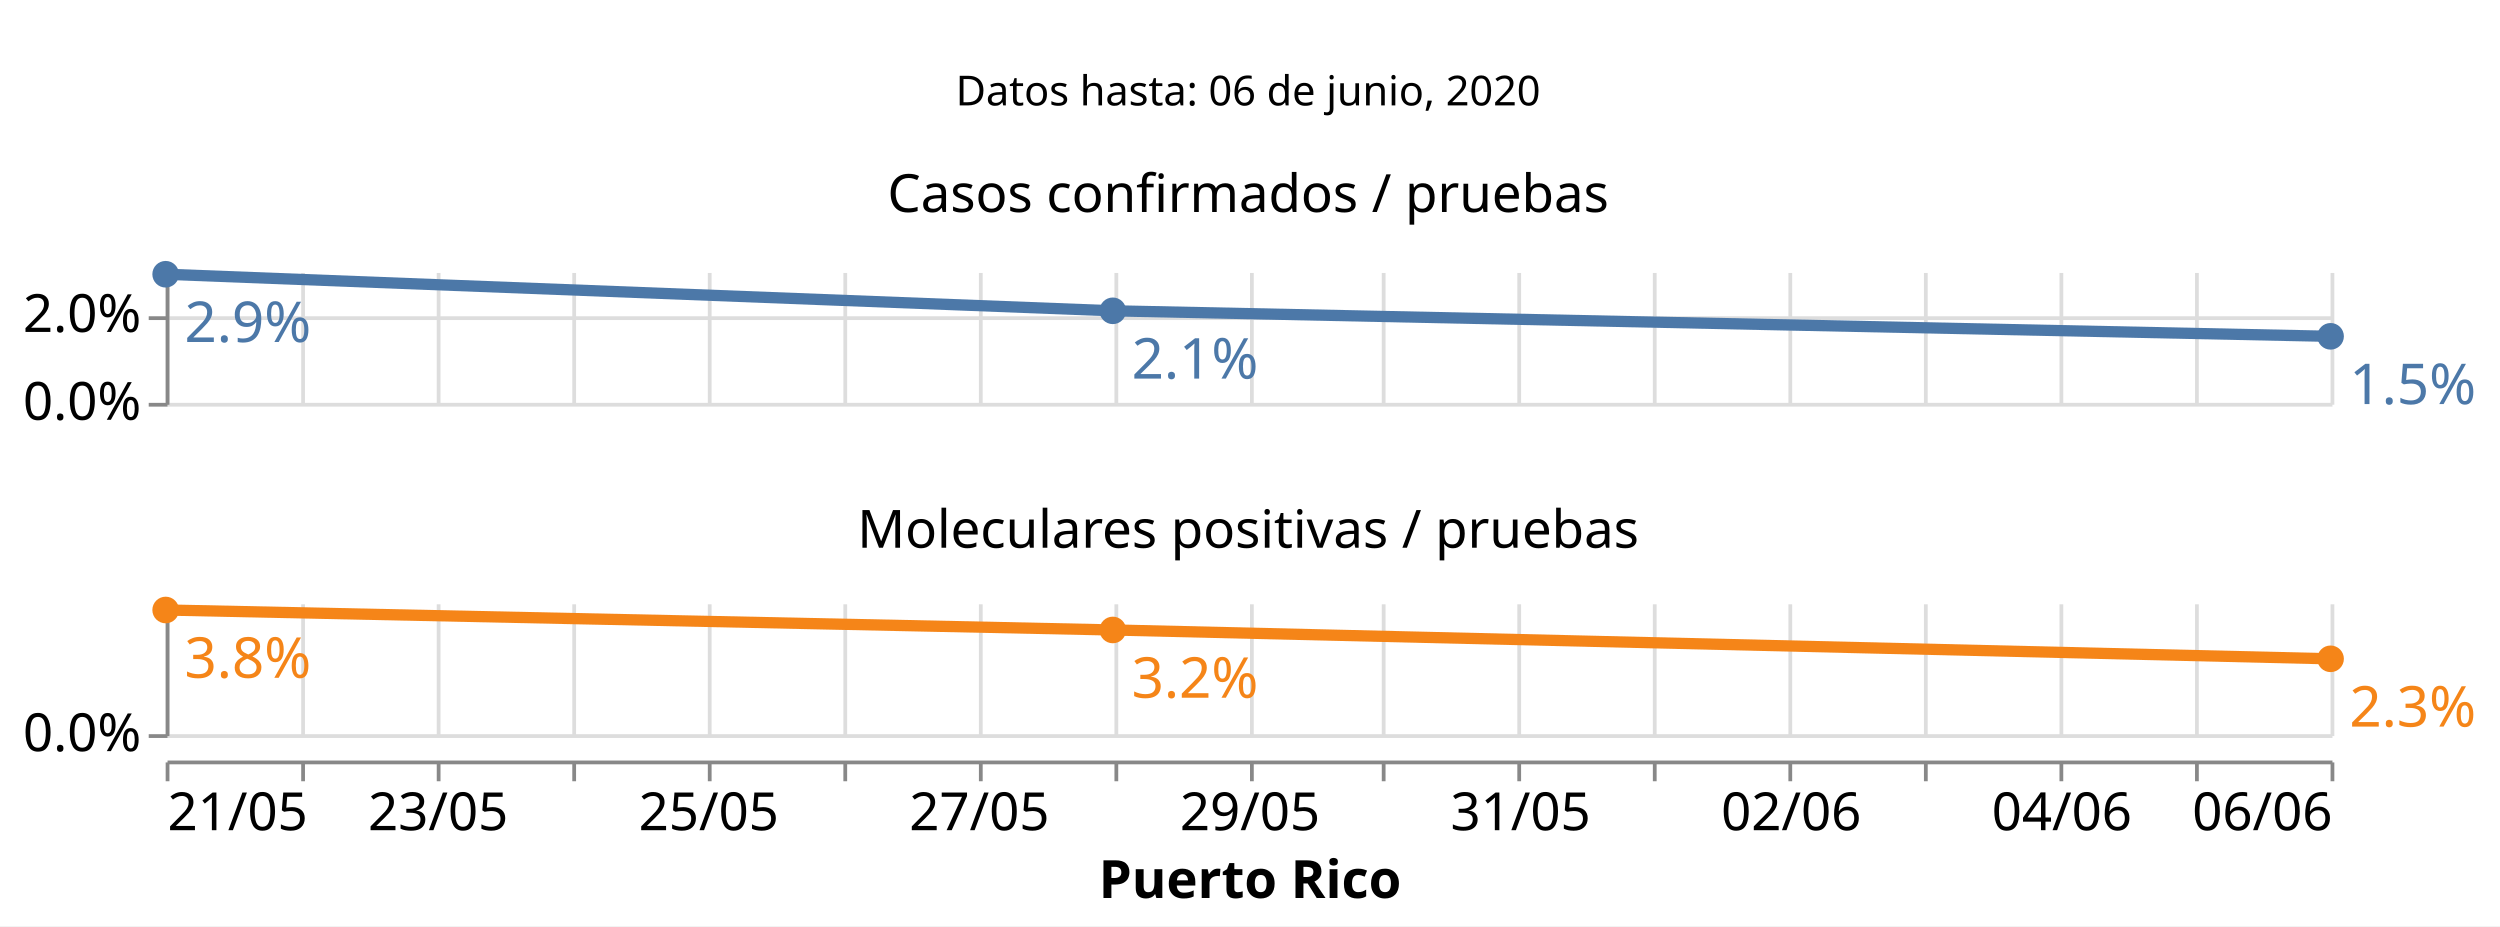
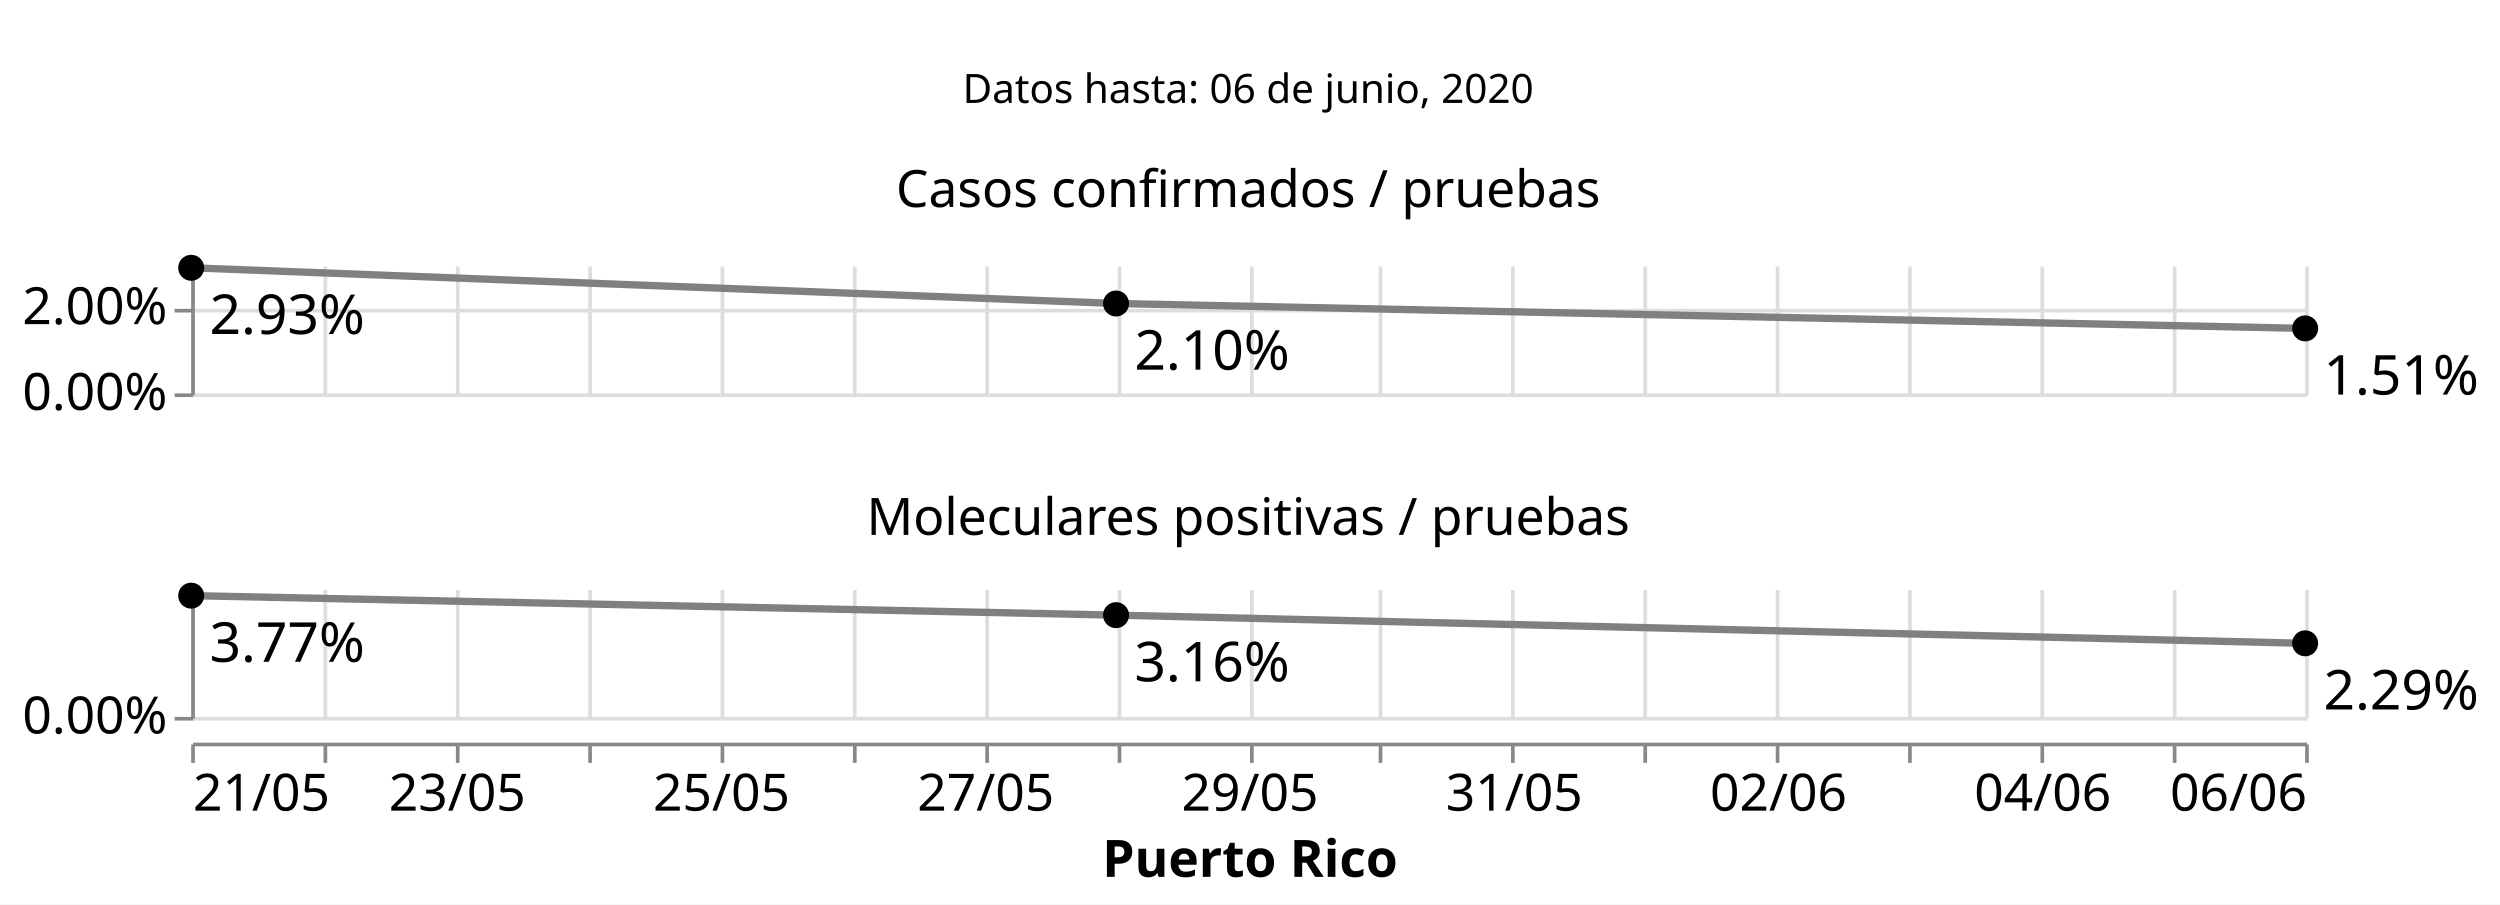
- <svg xmlns="http://www.w3.org/2000/svg" class="marks" width="664" height="246" viewBox="0 0 664 246" version="1.1">
-   <rect width="664" height="246" style="fill: white;" />
-   <g transform="translate(44,5)">
+ <svg xmlns="http://www.w3.org/2000/svg" class="marks" width="680" height="246" viewBox="0 0 680 246" version="1.1">
+   <rect width="680" height="246" style="fill: white;" />
+   <g transform="translate(52,5)">
    <g class="mark-group role-frame root">
      <g transform="translate(0,0)">
        <path class="background" d="M0,0h0v0h0Z" style="fill: none;" />
        <g>
          <g class="mark-group role-scope concat_0_group">
            <g transform="translate(0,0)">
              <path class="background" d="M0,0h575v40h-575Z" style="fill: none; stroke: #ddd; stroke-width: 0;" />
              <g>
                <g class="mark-text role-mark concat_0_marks">
                  <text text-anchor="middle" transform="translate(287.5,23)" style="font-family: sans-serif; font-size: 11px; fill: black;">Datos hasta: 06 de junio, 2020</text>
                </g>
              </g>
              <path class="foreground" d="" style="display: none; fill: none;" />
            </g>
          </g>
          <g class="mark-group role-scope concat_1_group">
            <g transform="translate(0,67)">
              <path class="background" d="M0,0h0v0h0Z" style="fill: none;" />
              <g>
                <g class="mark-group role-column-footer concat_1_column_footer">
                  <g transform="translate(0,130)">
                    <path class="background" d="M0,0h575v0h-575Z" style="fill: none;" />
                    <g>
                      <g class="mark-group role-axis">
                        <g transform="translate(0.5,0.5)">
                          <path class="background" d="M0,0h0v0h0Z" style="pointer-events: none; fill: none;" />
                          <g>
                            <g class="mark-rule role-axis-tick" style="pointer-events: none;">
                              <line transform="translate(0,0)" x2="0" y2="5" style="fill: none; stroke: #888; stroke-width: 1; opacity: 1;" />
                              <line transform="translate(36,0)" x2="0" y2="5" style="fill: none; stroke: #888; stroke-width: 1; opacity: 1;" />
                              <line transform="translate(72,0)" x2="0" y2="5" style="fill: none; stroke: #888; stroke-width: 1; opacity: 1;" />
                              <line transform="translate(108,0)" x2="0" y2="5" style="fill: none; stroke: #888; stroke-width: 1; opacity: 1;" />
                              <line transform="translate(144,0)" x2="0" y2="5" style="fill: none; stroke: #888; stroke-width: 1; opacity: 1;" />
                              <line transform="translate(180,0)" x2="0" y2="5" style="fill: none; stroke: #888; stroke-width: 1; opacity: 1;" />
                              <line transform="translate(216,0)" x2="0" y2="5" style="fill: none; stroke: #888; stroke-width: 1; opacity: 1;" />
                              <line transform="translate(252,0)" x2="0" y2="5" style="fill: none; stroke: #888; stroke-width: 1; opacity: 1;" />
                              <line transform="translate(288,0)" x2="0" y2="5" style="fill: none; stroke: #888; stroke-width: 1; opacity: 1;" />
                              <line transform="translate(323,0)" x2="0" y2="5" style="fill: none; stroke: #888; stroke-width: 1; opacity: 1;" />
                              <line transform="translate(359,0)" x2="0" y2="5" style="fill: none; stroke: #888; stroke-width: 1; opacity: 1;" />
                              <line transform="translate(395,0)" x2="0" y2="5" style="fill: none; stroke: #888; stroke-width: 1; opacity: 1;" />
                              <line transform="translate(431,0)" x2="0" y2="5" style="fill: none; stroke: #888; stroke-width: 1; opacity: 1;" />
                              <line transform="translate(467,0)" x2="0" y2="5" style="fill: none; stroke: #888; stroke-width: 1; opacity: 1;" />
                              <line transform="translate(503,0)" x2="0" y2="5" style="fill: none; stroke: #888; stroke-width: 1; opacity: 1;" />
                              <line transform="translate(539,0)" x2="0" y2="5" style="fill: none; stroke: #888; stroke-width: 1; opacity: 1;" />
                              <line transform="translate(575,0)" x2="0" y2="5" style="fill: none; stroke: #888; stroke-width: 1; opacity: 1;" />
                            </g>
                            <g class="mark-text role-axis-label" style="pointer-events: none;">
                              <text text-anchor="start" transform="translate(0,18)" style="font-family: sans-serif; font-size: 14px; fill: #000; opacity: 1;">21/05</text>
                              <text text-anchor="middle" transform="translate(35.9375,18)" style="font-family: sans-serif; font-size: 14px; fill: #000; opacity: 0;">22/05</text>
                              <text text-anchor="middle" transform="translate(71.875,18)" style="font-family: sans-serif; font-size: 14px; fill: #000; opacity: 1;">23/05</text>
                              <text text-anchor="middle" transform="translate(107.8125,18)" style="font-family: sans-serif; font-size: 14px; fill: #000; opacity: 0;">24/05</text>
                              <text text-anchor="middle" transform="translate(143.75,18)" style="font-family: sans-serif; font-size: 14px; fill: #000; opacity: 1;">25/05</text>
                              <text text-anchor="middle" transform="translate(179.6875,18)" style="font-family: sans-serif; font-size: 14px; fill: #000; opacity: 0;">26/05</text>
                              <text text-anchor="middle" transform="translate(215.625,18)" style="font-family: sans-serif; font-size: 14px; fill: #000; opacity: 1;">27/05</text>
                              <text text-anchor="middle" transform="translate(251.5625,18)" style="font-family: sans-serif; font-size: 14px; fill: #000; opacity: 0;">28/05</text>
                              <text text-anchor="middle" transform="translate(287.5,18)" style="font-family: sans-serif; font-size: 14px; fill: #000; opacity: 1;">29/05</text>
                              <text text-anchor="middle" transform="translate(323.4375,18)" style="font-family: sans-serif; font-size: 14px; fill: #000; opacity: 0;">30/05</text>
                              <text text-anchor="middle" transform="translate(359.375,18)" style="font-family: sans-serif; font-size: 14px; fill: #000; opacity: 1;">31/05</text>
                              <text text-anchor="middle" transform="translate(395.3125,18)" style="font-family: sans-serif; font-size: 14px; fill: #000; opacity: 0;">01/06</text>
                              <text text-anchor="middle" transform="translate(431.25,18)" style="font-family: sans-serif; font-size: 14px; fill: #000; opacity: 1;">02/06</text>
                              <text text-anchor="middle" transform="translate(467.1875,18)" style="font-family: sans-serif; font-size: 14px; fill: #000; opacity: 0;">03/06</text>
                              <text text-anchor="middle" transform="translate(503.125,18)" style="font-family: sans-serif; font-size: 14px; fill: #000; opacity: 1;">04/06</text>
                              <text text-anchor="middle" transform="translate(539.0625,18)" style="font-family: sans-serif; font-size: 14px; fill: #000; opacity: 0;">05/06</text>
                              <text text-anchor="end" transform="translate(575,18)" style="font-family: sans-serif; font-size: 14px; fill: #000; opacity: 1;">06/06</text>
                            </g>
                            <g class="mark-rule role-axis-domain" style="pointer-events: none;">
                              <line transform="translate(0,0)" x2="575" y2="0" style="fill: none; stroke: #888; stroke-width: 1; opacity: 1;" />
                            </g>
                            <g class="mark-text role-axis-title" style="pointer-events: none;">
                              <text text-anchor="middle" transform="translate(287.5,36)" style="font-family: sans-serif; font-size: 14px; font-weight: bold; fill: #000; opacity: 1;">Puerto Rico</text>
                            </g>
                          </g>
                          <path class="foreground" d="" style="pointer-events: none; display: none; fill: none;" />
                        </g>
                      </g>
                    </g>
                    <path class="foreground" d="" style="display: none; fill: none;" />
                  </g>
                </g>
                <g class="mark-group role-scope concat_1_cell">
                  <g transform="translate(0,0)">
                    <path class="background" d="M0,0h575v35h-575Z" style="fill: none; stroke: #ddd; stroke-width: 0;" />
                    <g>
                      <g class="mark-group role-axis">
                        <g transform="translate(0.5,35.5)">
                          <path class="background" d="M0,0h0v0h0Z" style="pointer-events: none; fill: none;" />
                          <g>
                            <g class="mark-rule role-axis-grid" style="pointer-events: none;">
                              <line transform="translate(0,-35)" x2="0" y2="35" style="fill: none; stroke: #ddd; stroke-width: 1; opacity: 1;" />
                              <line transform="translate(36,-35)" x2="0" y2="35" style="fill: none; stroke: #ddd; stroke-width: 1; opacity: 1;" />
                              <line transform="translate(72,-35)" x2="0" y2="35" style="fill: none; stroke: #ddd; stroke-width: 1; opacity: 1;" />
                              <line transform="translate(108,-35)" x2="0" y2="35" style="fill: none; stroke: #ddd; stroke-width: 1; opacity: 1;" />
                              <line transform="translate(144,-35)" x2="0" y2="35" style="fill: none; stroke: #ddd; stroke-width: 1; opacity: 1;" />
                              <line transform="translate(180,-35)" x2="0" y2="35" style="fill: none; stroke: #ddd; stroke-width: 1; opacity: 1;" />
                              <line transform="translate(216,-35)" x2="0" y2="35" style="fill: none; stroke: #ddd; stroke-width: 1; opacity: 1;" />
                              <line transform="translate(252,-35)" x2="0" y2="35" style="fill: none; stroke: #ddd; stroke-width: 1; opacity: 1;" />
                              <line transform="translate(288,-35)" x2="0" y2="35" style="fill: none; stroke: #ddd; stroke-width: 1; opacity: 1;" />
                              <line transform="translate(323,-35)" x2="0" y2="35" style="fill: none; stroke: #ddd; stroke-width: 1; opacity: 1;" />
                              <line transform="translate(359,-35)" x2="0" y2="35" style="fill: none; stroke: #ddd; stroke-width: 1; opacity: 1;" />
                              <line transform="translate(395,-35)" x2="0" y2="35" style="fill: none; stroke: #ddd; stroke-width: 1; opacity: 1;" />
                              <line transform="translate(431,-35)" x2="0" y2="35" style="fill: none; stroke: #ddd; stroke-width: 1; opacity: 1;" />
                              <line transform="translate(467,-35)" x2="0" y2="35" style="fill: none; stroke: #ddd; stroke-width: 1; opacity: 1;" />
                              <line transform="translate(503,-35)" x2="0" y2="35" style="fill: none; stroke: #ddd; stroke-width: 1; opacity: 1;" />
                              <line transform="translate(539,-35)" x2="0" y2="35" style="fill: none; stroke: #ddd; stroke-width: 1; opacity: 1;" />
                              <line transform="translate(575,-35)" x2="0" y2="35" style="fill: none; stroke: #ddd; stroke-width: 1; opacity: 1;" />
                            </g>
                          </g>
                          <path class="foreground" d="" style="pointer-events: none; display: none; fill: none;" />
                        </g>
                      </g>
                      <g class="mark-group role-axis">
                        <g transform="translate(0.5,0.5)">
                          <path class="background" d="M0,0h0v0h0Z" style="pointer-events: none; fill: none;" />
                          <g>
                            <g class="mark-rule role-axis-grid" style="pointer-events: none;">
                              <line transform="translate(0,35)" x2="575" y2="0" style="fill: none; stroke: #ddd; stroke-width: 1; opacity: 1;" />
                              <line transform="translate(0,12)" x2="575" y2="0" style="fill: none; stroke: #ddd; stroke-width: 1; opacity: 1;" />
                            </g>
                          </g>
                          <path class="foreground" d="" style="pointer-events: none; display: none; fill: none;" />
                        </g>
                      </g>
                      <g class="mark-group role-axis">
                        <g transform="translate(0.5,0.5)">
                          <path class="background" d="M0,0h0v0h0Z" style="pointer-events: none; fill: none;" />
                          <g>
                            <g class="mark-rule role-axis-tick" style="pointer-events: none;">
                              <line transform="translate(0,35)" x2="-5" y2="0" style="fill: none; stroke: #888; stroke-width: 1; opacity: 1;" />
                              <line transform="translate(0,12)" x2="-5" y2="0" style="fill: none; stroke: #888; stroke-width: 1; opacity: 1;" />
                            </g>
                            <g class="mark-text role-axis-label" style="pointer-events: none;">
-                               <text text-anchor="end" transform="translate(-7,39)" style="font-family: sans-serif; font-size: 14px; fill: #000; opacity: 1;">0.0%</text>
-                               <text text-anchor="end" transform="translate(-7,15.66667)" style="font-family: sans-serif; font-size: 14px; fill: #000; opacity: 1;">2.0%</text>
+                               <text text-anchor="end" transform="translate(-7,39)" style="font-family: sans-serif; font-size: 14px; fill: #000; opacity: 1;">0.00%</text>
+                               <text text-anchor="end" transform="translate(-7,15.66667)" style="font-family: sans-serif; font-size: 14px; fill: #000; opacity: 1;">2.00%</text>
                            </g>
                            <g class="mark-rule role-axis-domain" style="pointer-events: none;">
                              <line transform="translate(0,35)" x2="0" y2="-35" style="fill: none; stroke: #888; stroke-width: 1; opacity: 1;" />
                            </g>
                          </g>
                          <path class="foreground" d="" style="pointer-events: none; display: none; fill: none;" />
                        </g>
                      </g>
-                       <g class="mark-group role-scope concat_1_child_layer_0_layer_0_pathgroup">
-                         <g transform="translate(0,0)">
-                           <path class="background" d="M0,0h575v35h-575Z" style="fill: none;" />
-                           <g>
-                             <g class="mark-line role-mark concat_1_child_layer_0_layer_0_marks">
-                               <path d="M0,0.84L251.562,10.552L575,17.327" style="fill: none; stroke: #4c78a8; stroke-width: 3;" />
-                             </g>
-                           </g>
-                           <path class="foreground" d="" style="display: none; fill: none;" />
-                         </g>
+                       <g class="mark-line role-mark concat_1_child_layer_0_layer_0_marks">
+                         <path d="M0,0.84L251.562,10.552L575,17.327" style="fill: none; stroke: grey; stroke-width: 2;" />
                      </g>
                      <g class="mark-symbol role-mark concat_1_child_layer_0_layer_1_marks">
-                         <path transform="translate(0,0.8401477)" d="M3.536,0A3.536,3.536,0,1,1,-3.536,0A3.536,3.536,0,1,1,3.536,0" style="fill: #4c78a8; stroke-width: 2; opacity: 1;" />
-                         <path transform="translate(251.5625,10.55185)" d="M3.536,0A3.536,3.536,0,1,1,-3.536,0A3.536,3.536,0,1,1,3.536,0" style="fill: #4c78a8; stroke-width: 2; opacity: 1;" />
-                         <path transform="translate(575,17.32735)" d="M3.536,0A3.536,3.536,0,1,1,-3.536,0A3.536,3.536,0,1,1,3.536,0" style="fill: #4c78a8; stroke-width: 2; opacity: 1;" />
+                         <path transform="translate(0,0.8401477)" d="M3.536,0A3.536,3.536,0,1,1,-3.536,0A3.536,3.536,0,1,1,3.536,0" style="fill: black; stroke-width: 2; opacity: 1;" />
+                         <path transform="translate(251.5625,10.55185)" d="M3.536,0A3.536,3.536,0,1,1,-3.536,0A3.536,3.536,0,1,1,3.536,0" style="fill: black; stroke-width: 2; opacity: 1;" />
+                         <path transform="translate(575,17.32735)" d="M3.536,0A3.536,3.536,0,1,1,-3.536,0A3.536,3.536,0,1,1,3.536,0" style="fill: black; stroke-width: 2; opacity: 1;" />
                      </g>
                      <g class="mark-text role-mark concat_1_child_layer_1_marks">
-                         <text text-anchor="start" transform="translate(5,18.84015)" style="font-family: sans-serif; font-size: 15px; fill: #4c78a8;">2.9%</text>
-                         <text text-anchor="start" transform="translate(256.5625,28.55185)" style="font-family: sans-serif; font-size: 15px; fill: #4c78a8;">2.1%</text>
-                         <text text-anchor="start" transform="translate(580,35.32735)" style="font-family: sans-serif; font-size: 15px; fill: #4c78a8;">1.5%</text>
+                         <text text-anchor="start" transform="translate(5,18.84015)" style="font-family: sans-serif; font-size: 15px; fill: black;">2.93%</text>
+                         <text text-anchor="start" transform="translate(256.5625,28.55185)" style="font-family: sans-serif; font-size: 15px; fill: black;">2.10%</text>
+                         <text text-anchor="start" transform="translate(580,35.32735)" style="font-family: sans-serif; font-size: 15px; fill: black;">1.51%</text>
                      </g>
                      <g class="mark-group role-title">
                        <g transform="translate(287.5,-26.69539)">
                          <path class="background" d="M0,0h0v0h0Z" style="pointer-events: none; fill: none;" />
                          <g>
                            <g class="mark-text role-title-text" style="pointer-events: none;">
                              <text text-anchor="middle" transform="translate(0,11)" style="font-family: sans-serif; font-size: 14px; fill: #000; opacity: 1;">Casos confirmados / pruebas</text>
                            </g>
                          </g>
                          <path class="foreground" d="" style="pointer-events: none; display: none; fill: none;" />
                        </g>
                      </g>
                    </g>
                    <path class="foreground" d="" style="display: none; fill: none;" />
                  </g>
                  <g transform="translate(0,88)">
                    <path class="background" d="M0,0h575v35h-575Z" style="fill: none; stroke: #ddd; stroke-width: 0;" />
                    <g>
                      <g class="mark-group role-axis">
                        <g transform="translate(0.5,35.5)">
                          <path class="background" d="M0,0h0v0h0Z" style="pointer-events: none; fill: none;" />
                          <g>
                            <g class="mark-rule role-axis-grid" style="pointer-events: none;">
                              <line transform="translate(0,-35)" x2="0" y2="35" style="fill: none; stroke: #ddd; stroke-width: 1; opacity: 1;" />
                              <line transform="translate(36,-35)" x2="0" y2="35" style="fill: none; stroke: #ddd; stroke-width: 1; opacity: 1;" />
                              <line transform="translate(72,-35)" x2="0" y2="35" style="fill: none; stroke: #ddd; stroke-width: 1; opacity: 1;" />
                              <line transform="translate(108,-35)" x2="0" y2="35" style="fill: none; stroke: #ddd; stroke-width: 1; opacity: 1;" />
                              <line transform="translate(144,-35)" x2="0" y2="35" style="fill: none; stroke: #ddd; stroke-width: 1; opacity: 1;" />
                              <line transform="translate(180,-35)" x2="0" y2="35" style="fill: none; stroke: #ddd; stroke-width: 1; opacity: 1;" />
                              <line transform="translate(216,-35)" x2="0" y2="35" style="fill: none; stroke: #ddd; stroke-width: 1; opacity: 1;" />
                              <line transform="translate(252,-35)" x2="0" y2="35" style="fill: none; stroke: #ddd; stroke-width: 1; opacity: 1;" />
                              <line transform="translate(288,-35)" x2="0" y2="35" style="fill: none; stroke: #ddd; stroke-width: 1; opacity: 1;" />
                              <line transform="translate(323,-35)" x2="0" y2="35" style="fill: none; stroke: #ddd; stroke-width: 1; opacity: 1;" />
                              <line transform="translate(359,-35)" x2="0" y2="35" style="fill: none; stroke: #ddd; stroke-width: 1; opacity: 1;" />
                              <line transform="translate(395,-35)" x2="0" y2="35" style="fill: none; stroke: #ddd; stroke-width: 1; opacity: 1;" />
                              <line transform="translate(431,-35)" x2="0" y2="35" style="fill: none; stroke: #ddd; stroke-width: 1; opacity: 1;" />
                              <line transform="translate(467,-35)" x2="0" y2="35" style="fill: none; stroke: #ddd; stroke-width: 1; opacity: 1;" />
                              <line transform="translate(503,-35)" x2="0" y2="35" style="fill: none; stroke: #ddd; stroke-width: 1; opacity: 1;" />
                              <line transform="translate(539,-35)" x2="0" y2="35" style="fill: none; stroke: #ddd; stroke-width: 1; opacity: 1;" />
                              <line transform="translate(575,-35)" x2="0" y2="35" style="fill: none; stroke: #ddd; stroke-width: 1; opacity: 1;" />
                            </g>
                          </g>
                          <path class="foreground" d="" style="pointer-events: none; display: none; fill: none;" />
                        </g>
                      </g>
                      <g class="mark-group role-axis">
                        <g transform="translate(0.5,0.5)">
                          <path class="background" d="M0,0h0v0h0Z" style="pointer-events: none; fill: none;" />
                          <g>
                            <g class="mark-rule role-axis-grid" style="pointer-events: none;">
                              <line transform="translate(0,35)" x2="575" y2="0" style="fill: none; stroke: #ddd; stroke-width: 1; opacity: 1;" />
                            </g>
                          </g>
                          <path class="foreground" d="" style="pointer-events: none; display: none; fill: none;" />
                        </g>
                      </g>
                      <g class="mark-group role-axis">
                        <g transform="translate(0.5,0.5)">
                          <path class="background" d="M0,0h0v0h0Z" style="pointer-events: none; fill: none;" />
                          <g>
                            <g class="mark-rule role-axis-tick" style="pointer-events: none;">
                              <line transform="translate(0,35)" x2="-5" y2="0" style="fill: none; stroke: #888; stroke-width: 1; opacity: 1;" />
                            </g>
                            <g class="mark-text role-axis-label" style="pointer-events: none;">
-                               <text text-anchor="end" transform="translate(-7,39)" style="font-family: sans-serif; font-size: 14px; fill: #000; opacity: 1;">0.0%</text>
+                               <text text-anchor="end" transform="translate(-7,39)" style="font-family: sans-serif; font-size: 14px; fill: #000; opacity: 1;">0.00%</text>
                            </g>
                            <g class="mark-rule role-axis-domain" style="pointer-events: none;">
                              <line transform="translate(0,35)" x2="0" y2="-35" style="fill: none; stroke: #888; stroke-width: 1; opacity: 1;" />
                            </g>
                          </g>
                          <path class="foreground" d="" style="pointer-events: none; display: none; fill: none;" />
                        </g>
                      </g>
-                       <g class="mark-group role-scope concat_1_child_layer_0_layer_0_pathgroup">
-                         <g transform="translate(0,0)">
-                           <path class="background" d="M0,0h575v35h-575Z" style="fill: none;" />
-                           <g>
-                             <g class="mark-line role-mark concat_1_child_layer_0_layer_0_marks">
-                               <path d="M0,2.015L251.562,7.319L575,14.982" style="fill: none; stroke: #f58518; stroke-width: 3;" />
-                             </g>
-                           </g>
-                           <path class="foreground" d="" style="display: none; fill: none;" />
-                         </g>
+                       <g class="mark-line role-mark concat_1_child_layer_0_layer_0_marks">
+                         <path d="M0,2.015L251.562,7.319L575,14.982" style="fill: none; stroke: grey; stroke-width: 2;" />
                      </g>
                      <g class="mark-symbol role-mark concat_1_child_layer_0_layer_1_marks">
-                         <path transform="translate(0,2.015179)" d="M3.536,0A3.536,3.536,0,1,1,-3.536,0A3.536,3.536,0,1,1,3.536,0" style="fill: #f58518; stroke-width: 2; opacity: 1;" />
-                         <path transform="translate(251.5625,7.318563)" d="M3.536,0A3.536,3.536,0,1,1,-3.536,0A3.536,3.536,0,1,1,3.536,0" style="fill: #f58518; stroke-width: 2; opacity: 1;" />
-                         <path transform="translate(575,14.98223)" d="M3.536,0A3.536,3.536,0,1,1,-3.536,0A3.536,3.536,0,1,1,3.536,0" style="fill: #f58518; stroke-width: 2; opacity: 1;" />
+                         <path transform="translate(0,2.015179)" d="M3.536,0A3.536,3.536,0,1,1,-3.536,0A3.536,3.536,0,1,1,3.536,0" style="fill: black; stroke-width: 2; opacity: 1;" />
+                         <path transform="translate(251.5625,7.318563)" d="M3.536,0A3.536,3.536,0,1,1,-3.536,0A3.536,3.536,0,1,1,3.536,0" style="fill: black; stroke-width: 2; opacity: 1;" />
+                         <path transform="translate(575,14.98223)" d="M3.536,0A3.536,3.536,0,1,1,-3.536,0A3.536,3.536,0,1,1,3.536,0" style="fill: black; stroke-width: 2; opacity: 1;" />
                      </g>
                      <g class="mark-text role-mark concat_1_child_layer_1_marks">
-                         <text text-anchor="start" transform="translate(5,20.01518)" style="font-family: sans-serif; font-size: 15px; fill: #f58518;">3.8%</text>
-                         <text text-anchor="start" transform="translate(256.5625,25.31856)" style="font-family: sans-serif; font-size: 15px; fill: #f58518;">3.2%</text>
-                         <text text-anchor="start" transform="translate(580,32.98223)" style="font-family: sans-serif; font-size: 15px; fill: #f58518;">2.3%</text>
+                         <text text-anchor="start" transform="translate(5,20.01518)" style="font-family: sans-serif; font-size: 15px; fill: black;">3.77%</text>
+                         <text text-anchor="start" transform="translate(256.5625,25.31856)" style="font-family: sans-serif; font-size: 15px; fill: black;">3.16%</text>
+                         <text text-anchor="start" transform="translate(580,32.98223)" style="font-family: sans-serif; font-size: 15px; fill: black;">2.29%</text>
                      </g>
                      <g class="mark-group role-title">
                        <g transform="translate(287.5,-25.52035)">
                          <path class="background" d="M0,0h0v0h0Z" style="pointer-events: none; fill: none;" />
                          <g>
                            <g class="mark-text role-title-text" style="pointer-events: none;">
                              <text text-anchor="middle" transform="translate(0,11)" style="font-family: sans-serif; font-size: 14px; fill: #000; opacity: 1;">Moleculares positivas / pruebas</text>
                            </g>
                          </g>
                          <path class="foreground" d="" style="pointer-events: none; display: none; fill: none;" />
                        </g>
                      </g>
                    </g>
                    <path class="foreground" d="" style="display: none; fill: none;" />
                  </g>
                </g>
              </g>
              <path class="foreground" d="" style="display: none; fill: none;" />
            </g>
          </g>
        </g>
        <path class="foreground" d="" style="display: none; fill: none;" />
      </g>
    </g>
  </g>
</svg>
